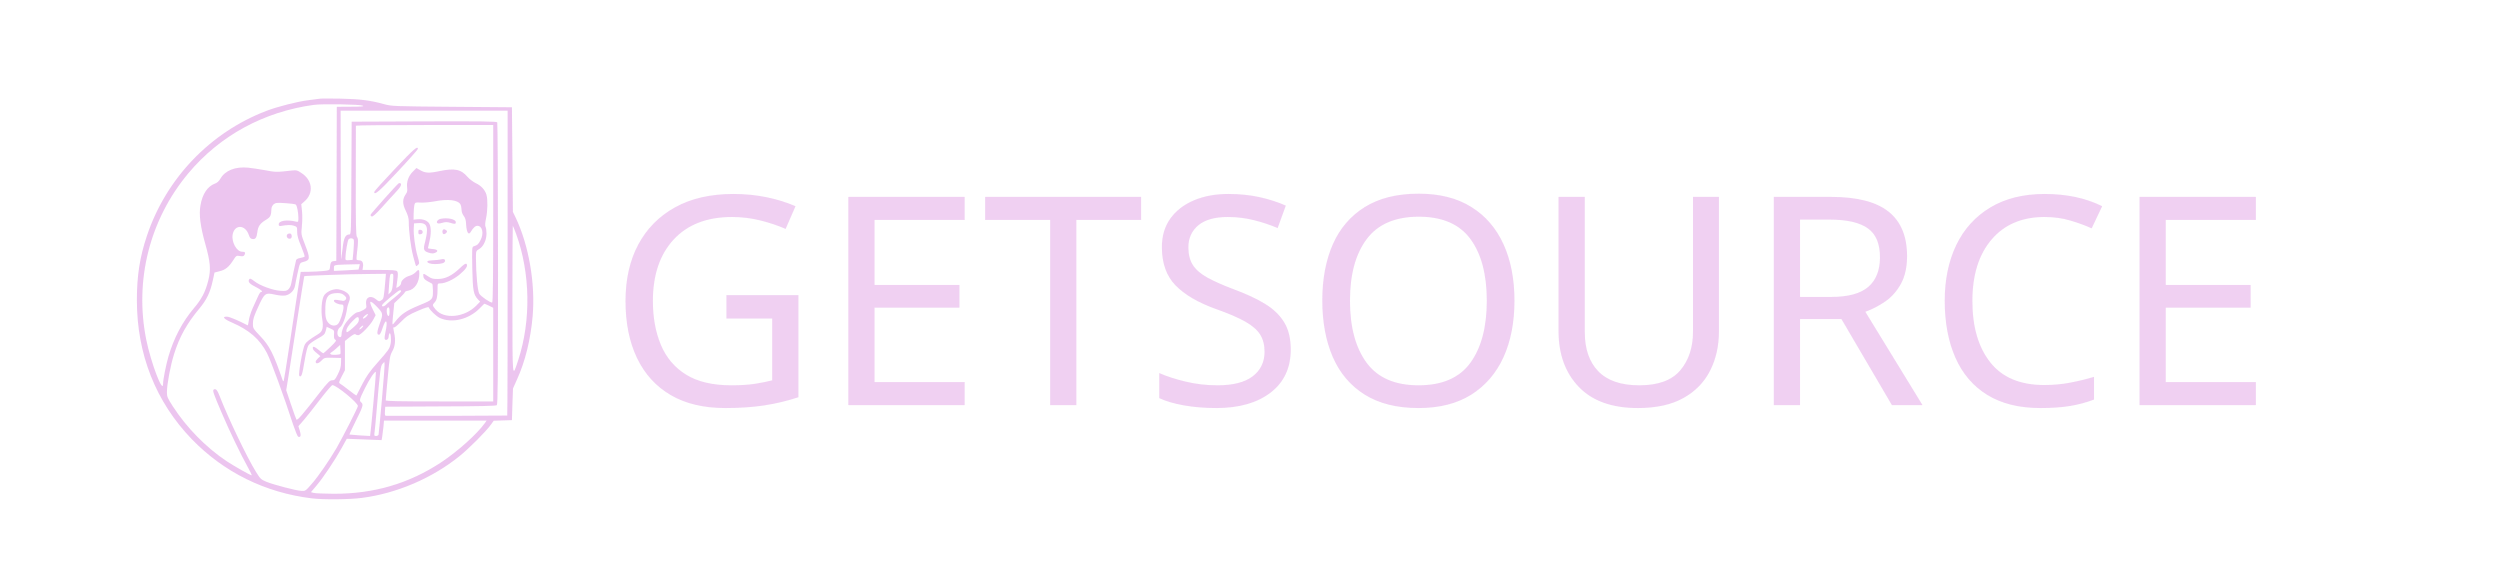
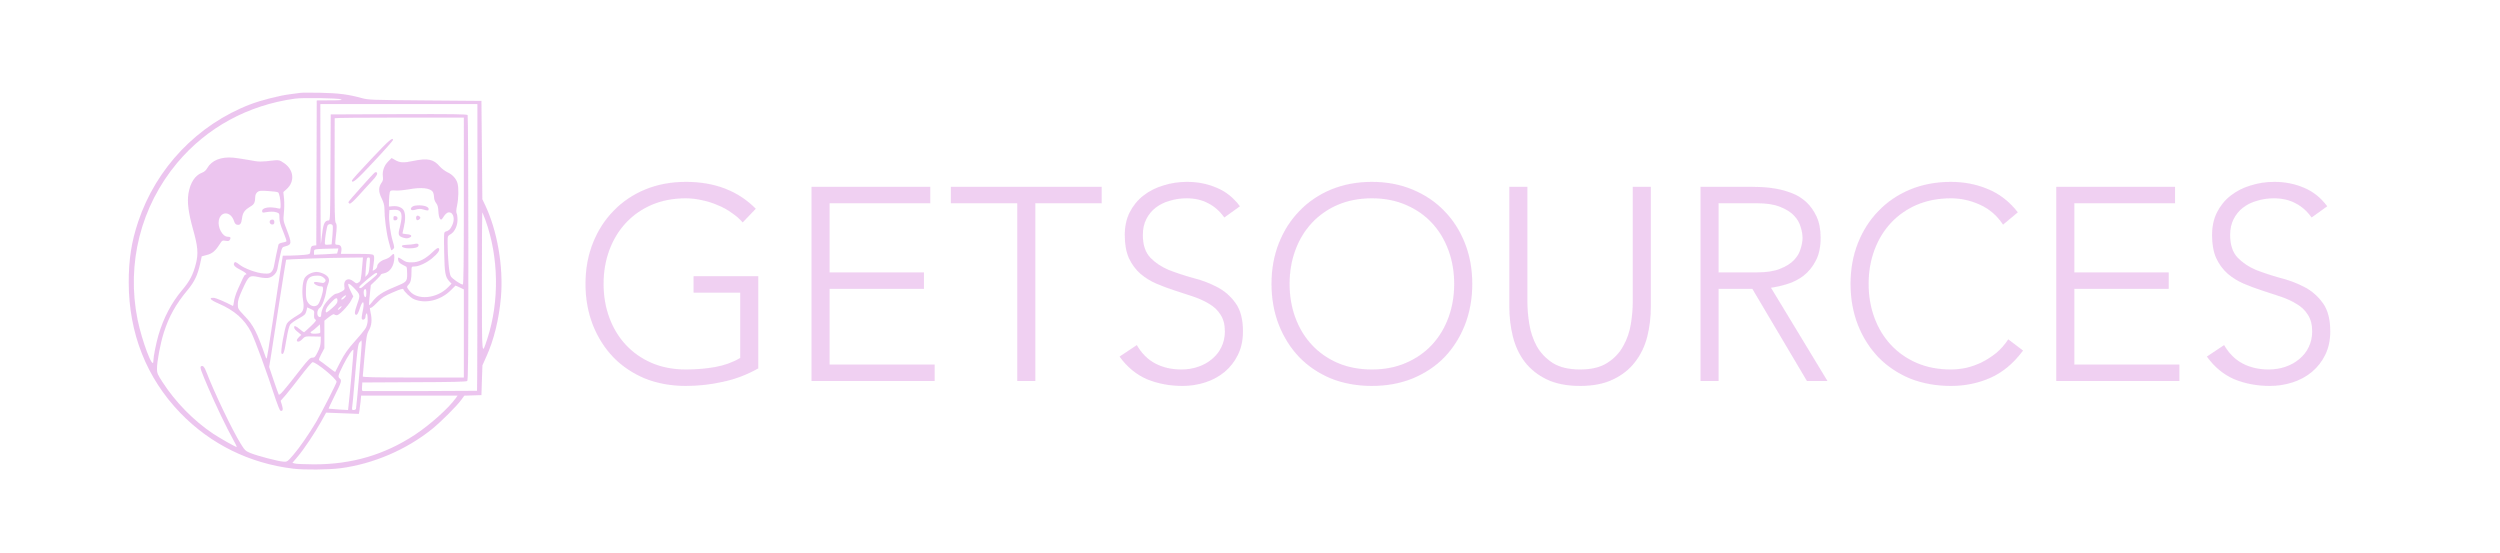
- <svg xmlns="http://www.w3.org/2000/svg" version="1.0" width="1200pt" height="282pt" viewBox="0 0 1200 282" preserveAspectRatio="xMidYMid" id="svg23">
+ <svg xmlns="http://www.w3.org/2000/svg" version="1.0" width="1276pt" height="282pt" viewBox="0 0 1276 282" preserveAspectRatio="xMidYMid" id="svg23">
  <defs id="defs23" />
  <g transform="matrix(0.1,0,0,-0.1,11.07692,1022.769)" fill="#000000" stroke="none" id="g23" style="fill:#e6b4ea;fill-opacity:0.768">
    <path d="m 1422.876,9753.753 c -6.449,-0.921 -29.943,-4.146 -52.977,-6.91 -52.516,-6.449 -148.795,-30.864 -202.692,-51.594 -269.95,-103.65 -480.934,-324.308 -573.067,-600.246 -34.089,-101.807 -47.909,-191.637 -47.909,-308.185 0,-258.894 90.751,-488.305 263.5,-667.043 153.862,-158.929 352.409,-257.051 576.292,-284.23 57.122,-6.91 180.581,-5.528 241.388,2.303 167.221,22.112 335.364,93.976 467.575,200.389 46.527,37.775 127.144,118.391 150.177,150.637 l 13.82,19.348 43.763,1.382 43.763,1.382 2.303,76.01 2.764,76.01 19.348,43.302 c 39.157,85.684 65.414,192.558 75.088,304.499 13.359,155.705 -18.427,339.51 -81.538,472.181 l -13.359,27.64 -2.303,251.062 -2.303,251.062 -287.915,2.303 c -279.623,2.303 -288.837,2.764 -324.769,12.438 -66.336,18.427 -116.548,24.876 -209.602,26.719 -49.291,0.921 -94.897,0.921 -101.346,-0.461 z m 207.299,-33.168 c 8.753,-3.685 -4.146,-5.067 -56.201,-5.067 l -68.178,-0.461 -0.921,-369.453 -1.382,-369.914 -12.438,-1.382 c -12.899,-1.382 -15.663,-5.989 -18.427,-33.168 -1.382,-10.595 -3.685,-11.517 -31.325,-14.281 -16.584,-1.843 -47.909,-3.225 -69.56,-3.685 l -39.157,-0.461 -12.899,-81.538 c -6.91,-45.145 -24.415,-162.615 -39.617,-261.197 -14.741,-98.122 -28.101,-180.12 -29.483,-181.502 -1.382,-0.921 -3.685,0.461 -4.607,4.146 -44.684,129.447 -63.111,165.379 -108.717,212.827 -33.629,35.471 -34.089,36.853 -34.089,59.886 0,19.348 5.067,35.011 25.337,79.234 30.865,66.796 33.629,69.1 80.616,58.965 20.269,-4.607 39.617,-5.989 50.212,-4.146 23.033,4.607 42.381,23.955 46.066,46.988 1.382,9.674 7.371,38.696 12.899,63.572 10.135,45.606 10.135,46.066 26.258,50.212 34.089,8.753 34.55,16.123 8.753,83.38 -18.887,48.831 -18.887,49.291 -15.202,87.066 2.303,20.73 2.764,53.437 0.921,72.324 l -3.685,34.55 15.663,13.82 c 44.684,39.157 38.696,100.425 -13.359,134.975 -21.191,14.281 -24.876,15.202 -48.37,12.899 -70.942,-8.292 -77.852,-8.292 -127.143,1.382 -27.64,5.067 -64.954,10.595 -82.459,12.438 -61.268,5.528 -109.638,-13.359 -132.211,-52.516 -6.449,-11.517 -15.663,-20.269 -25.337,-23.494 -36.853,-13.359 -61.729,-50.673 -70.942,-106.413 -7.371,-44.224 -0.461,-98.122 23.494,-184.266 24.415,-86.144 27.64,-123.458 14.281,-175.053 -13.82,-54.819 -31.325,-88.448 -69.56,-133.593 -55.28,-65.414 -96.279,-143.727 -122.076,-232.636 -11.977,-41.92 -25.337,-109.638 -25.337,-129.447 0,-52.055 -58.044,99.964 -80.616,210.984 -57.583,285.151 16.123,577.213 201.771,799.253 151.098,180.581 361.161,295.286 602.089,328.454 39.617,5.528 220.198,2.764 234.939,-3.685 z m 695.604,-347.341 c 0.461,-756.872 -0.461,-1138.763 -1.843,-1140.145 -0.921,-0.921 -532.068,-2.303 -579.977,-1.382 -6.91,0 -8.292,3.225 -6.91,22.112 l 1.382,21.651 264.421,1.382 c 186.108,0.461 266.264,2.303 270.871,5.989 5.067,4.607 5.989,120.694 5.989,678.559 0,369.914 -1.843,675.795 -3.685,679.02 -3.225,4.607 -76.47,5.528 -351.487,4.607 l -347.341,-1.382 -1.382,-270.41 c -0.921,-257.512 -1.382,-270.871 -9.213,-270.871 -19.348,0 -27.179,-15.663 -32.707,-65.414 -3.225,-26.258 -6.449,-50.673 -6.91,-54.358 -0.921,-3.685 -1.843,155.244 -2.303,353.791 l -0.461,360.24 h 400.778 400.778 z m -69.1,-171.828 c 0,-305.421 -1.382,-426.115 -5.067,-426.115 -11.056,0 -54.358,29.943 -61.729,42.381 -8.292,13.82 -15.663,92.594 -16.123,170.446 0,35.011 0,35.011 15.663,44.224 20.269,11.977 35.011,42.842 35.011,74.167 0,13.359 -1.843,27.64 -4.607,32.247 -2.764,5.989 -2.303,18.887 2.303,40.078 7.831,37.314 8.753,88.908 2.303,113.323 -6.91,23.955 -25.797,44.684 -52.055,56.662 -11.977,5.989 -29.483,18.887 -38.696,29.483 -31.325,36.853 -61.729,43.303 -134.514,28.101 -51.594,-11.056 -69.1,-9.674 -94.897,5.528 l -16.123,9.213 -17.966,-17.966 c -20.269,-20.269 -30.404,-48.831 -26.719,-76.931 1.843,-13.82 0.461,-21.651 -6.91,-31.325 -16.123,-23.033 -16.123,-46.066 0.461,-79.234 10.135,-20.73 14.281,-35.932 14.281,-51.594 0,-46.066 9.674,-122.537 21.191,-166.3 6.449,-24.415 12.438,-46.066 13.82,-46.988 0.921,-1.382 5.528,1.382 9.674,5.528 6.91,6.91 6.91,9.674 -2.303,40.999 -11.977,40.538 -20.269,103.65 -18.427,134.975 l 1.382,23.033 19.809,1.382 c 30.404,2.303 42.381,-7.831 42.381,-35.011 0,-11.977 -4.146,-36.392 -8.753,-53.898 -10.595,-37.775 -7.831,-45.606 17.966,-53.437 14.281,-4.146 21.191,-4.146 30.404,0 17.505,7.831 11.056,16.584 -13.359,17.966 -11.977,0.921 -21.651,2.764 -21.651,4.607 0.461,1.843 3.225,15.663 6.91,30.864 8.753,35.471 8.753,68.639 0,85.223 -7.831,15.663 -31.786,24.876 -58.044,22.112 l -17.966,-1.843 0.461,30.404 c 0.461,16.584 1.843,35.011 3.685,41.46 3.225,11.056 5.067,11.517 30.865,10.135 14.741,-0.921 43.763,1.843 64.032,5.528 66.336,12.899 114.245,7.371 126.222,-14.741 2.764,-5.528 5.067,-16.584 5.067,-25.337 0,-9.213 4.146,-21.191 10.135,-29.022 7.831,-9.674 11.056,-20.73 11.977,-44.224 2.303,-34.55 11.517,-50.212 21.191,-34.089 12.438,20.73 22.573,30.404 32.707,30.404 23.954,0 32.246,-36.392 15.202,-68.639 -10.135,-20.269 -15.202,-24.415 -33.168,-29.943 -7.831,-2.764 -8.292,-8.292 -6.449,-105.492 2.303,-108.717 5.528,-125.761 27.64,-149.716 l 10.135,-10.135 -18.427,-18.887 c -56.201,-57.583 -155.244,-67.257 -195.322,-18.887 -16.123,19.809 -16.584,21.651 -5.067,33.629 10.595,11.517 14.281,28.561 14.281,64.493 0,27.179 0,27.179 13.82,27.179 23.033,0 60.808,17.505 90.29,40.999 31.325,26.258 43.303,43.763 35.011,52.055 -4.146,4.146 -11.977,-0.921 -32.247,-20.269 -37.314,-35.471 -69.56,-51.594 -105.031,-51.594 -23.033,-0.461 -31.325,1.843 -46.988,12.438 -23.494,15.663 -24.876,15.663 -23.033,0 0.921,-9.213 6.449,-15.663 19.808,-23.033 10.135,-5.528 20.269,-11.056 22.112,-11.977 2.303,-0.461 4.146,-16.584 4.146,-35.471 0,-40.538 -1.382,-41.92 -63.111,-67.257 -65.875,-27.179 -89.83,-43.303 -118.391,-80.156 -12.438,-15.663 -12.899,-15.663 -12.899,-4.607 0,6.449 2.303,29.943 4.607,52.516 l 4.146,41.46 25.797,24.415 c 13.82,13.359 25.337,26.258 25.337,28.561 0,2.303 6.91,5.528 15.663,6.91 31.786,5.989 53.437,39.157 53.437,82.459 0,20.269 -3.685,21.191 -18.427,5.528 -5.989,-6.449 -18.887,-13.82 -29.022,-16.584 -20.73,-5.528 -40.078,-22.573 -40.078,-35.471 0,-5.067 -5.067,-12.438 -11.517,-16.584 -6.449,-4.146 -11.517,-6.449 -11.517,-5.528 0,1.382 2.303,17.966 5.067,37.314 3.685,26.719 3.225,36.853 -0.921,41.92 -4.146,5.067 -21.651,6.449 -85.684,6.449 h -80.616 l 2.303,15.202 c 2.764,19.348 -3.685,30.864 -17.505,30.864 -5.989,0 -11.977,1.382 -12.899,3.685 -1.382,1.843 -0.461,17.966 1.843,35.471 6.449,49.291 5.989,65.875 -0.461,73.706 -4.607,5.528 -5.989,60.808 -5.528,268.567 0.461,143.727 0.461,262.579 0.461,264.882 0.461,1.843 148.795,3.225 329.836,3.225 h 329.375 z m -947.587,44.224 c 5.989,-5.989 11.977,-36.853 12.438,-62.19 0,-20.73 -0.461,-22.112 -10.135,-19.808 -44.224,11.056 -84.302,5.067 -84.302,-12.899 0,-6.449 2.764,-8.753 9.213,-7.831 30.404,5.528 49.752,5.989 63.572,1.382 15.202,-5.067 15.663,-5.989 15.663,-29.483 0,-17.505 5.067,-35.932 19.348,-69.56 10.135,-24.876 17.505,-46.988 16.584,-48.83 -1.382,-2.303 -10.595,-5.067 -20.73,-6.91 -11.056,-1.843 -18.887,-5.989 -20.269,-10.595 -4.146,-16.584 -21.191,-96.279 -23.494,-112.863 -1.382,-9.213 -7.371,-21.191 -12.899,-26.719 -8.753,-8.292 -14.281,-9.213 -40.078,-7.371 -35.471,2.303 -97.661,25.337 -122.076,44.684 -19.809,15.663 -24.415,16.584 -28.101,6.91 -4.146,-10.135 5.528,-19.808 35.932,-35.011 23.955,-11.977 34.089,-22.573 22.112,-22.573 -2.764,0 -8.753,-8.753 -13.359,-19.348 -5.067,-11.056 -16.584,-36.392 -25.797,-56.662 -9.213,-20.269 -17.966,-47.909 -19.348,-61.268 -1.382,-13.359 -4.146,-23.494 -5.528,-22.573 -40.999,21.651 -86.144,40.999 -98.122,41.46 -27.179,1.382 -17.045,-11.056 23.955,-28.561 82.459,-35.932 132.671,-79.695 167.221,-146.491 18.887,-36.853 80.616,-204.996 125.761,-344.117 10.135,-29.943 20.73,-55.74 23.954,-57.122 11.977,-4.146 14.741,5.989 7.831,28.561 l -6.91,22.112 26.719,30.404 c 14.281,17.045 49.752,61.268 78.313,99.043 28.561,37.314 54.819,67.718 58.044,67.718 19.348,0 122.537,-84.762 122.537,-100.425 0,-7.371 -74.167,-152.48 -103.65,-203.614 -34.55,-58.504 -86.144,-133.593 -117.009,-169.064 -30.404,-35.011 -31.786,-35.932 -50.673,-34.55 -26.258,1.382 -134.514,29.943 -168.143,43.763 -25.337,10.595 -29.022,13.82 -49.752,47.449 -43.763,70.482 -134.975,261.658 -174.592,364.386 -10.595,28.101 -18.427,36.853 -28.101,30.864 -6.449,-4.146 -2.303,-17.505 35.932,-106.874 38.235,-89.369 94.897,-207.76 128.065,-266.725 11.977,-21.191 19.809,-38.235 17.966,-38.235 -5.989,0 -83.38,43.763 -119.773,67.718 -99.504,66.336 -192.097,160.772 -258.894,263.961 -25.337,39.157 -28.101,46.066 -28.101,67.257 0,37.775 17.045,128.525 34.55,183.805 25.797,81.998 60.808,145.57 121.615,218.355 35.932,43.303 51.594,76.931 64.493,135.896 l 7.831,36.392 24.876,6.449 c 28.101,6.91 44.224,20.269 65.414,53.437 13.82,21.651 14.741,22.112 31.786,19.348 14.281,-2.303 17.966,-1.382 22.112,5.989 5.528,10.595 2.303,14.741 -11.977,14.741 -25.797,0 -51.595,46.988 -45.145,82.459 9.213,49.752 60.808,48.37 77.392,-1.843 5.067,-14.281 9.213,-18.887 18.427,-19.808 13.82,-1.843 19.348,6.449 23.033,35.011 3.225,26.258 12.899,40.078 40.078,56.662 23.033,13.82 25.797,20.269 27.179,52.516 0,8.292 4.607,17.045 10.595,22.573 9.213,7.371 15.663,8.292 56.662,5.528 25.337,-1.382 47.449,-4.607 49.752,-6.91 z m 1057.686,-140.963 c 68.178,-188.873 71.864,-415.059 10.135,-604.853 -29.483,-88.908 -27.64,-105.492 -28.101,288.376 0,195.322 0.921,355.633 1.843,355.633 0.921,0 8.292,-17.505 16.123,-39.157 z m -779.445,-28.101 c 1.382,-4.146 0.921,-27.179 -1.382,-51.594 l -4.146,-44.684 -17.045,-1.382 c -16.123,-1.382 -17.505,-0.461 -17.505,10.135 0,22.573 10.135,83.38 14.741,89.369 6.91,7.831 21.651,6.91 25.337,-1.843 z m 26.258,-129.447 c -1.843,-7.371 -3.225,-13.359 -3.685,-13.359 -0.461,-0.461 -26.718,-1.843 -58.965,-3.685 l -58.965,-2.764 v 13.359 c 0,12.899 1.382,13.82 19.809,15.663 10.595,0.921 38.696,1.843 62.19,2.303 l 42.381,0.921 z m 125.301,-66.796 c -7.371,-85.223 -7.831,-86.605 -19.348,-93.976 -10.135,-6.91 -11.977,-6.449 -25.337,4.607 -26.719,22.573 -52.977,9.213 -47.449,-24.876 2.764,-15.663 1.382,-17.505 -14.281,-26.719 -9.213,-5.528 -20.73,-10.135 -25.797,-10.135 -13.82,0 -54.819,-40.999 -66.796,-66.796 -5.989,-12.438 -11.056,-29.943 -11.056,-37.775 0,-10.135 -2.303,-15.202 -6.91,-15.202 -17.505,0 -17.505,36.392 0,47.909 11.517,7.371 27.64,50.212 32.707,85.684 1.382,11.517 5.989,27.64 9.674,35.932 9.674,22.112 3.225,37.775 -21.651,50.673 -11.056,5.528 -27.64,10.135 -36.853,10.135 -24.876,-0.461 -53.437,-15.202 -62.65,-33.168 -10.135,-19.808 -13.82,-70.482 -7.371,-109.177 6.91,-40.538 2.303,-59.886 -16.584,-71.864 -45.145,-27.64 -58.965,-38.235 -66.336,-50.673 -10.595,-18.427 -33.168,-145.109 -26.718,-151.559 9.213,-9.213 14.281,5.067 24.876,70.942 7.371,43.763 13.82,69.56 19.809,77.392 5.067,6.449 23.954,20.269 42.842,30.404 30.864,17.045 34.55,20.73 39.157,37.775 l 4.607,18.887 18.427,-8.292 c 17.505,-7.831 17.966,-8.753 16.584,-28.561 -0.921,-15.663 0.921,-22.112 6.449,-24.876 6.449,-3.685 2.764,-9.213 -23.033,-34.089 -17.045,-16.123 -32.246,-29.943 -34.089,-30.864 -1.843,-0.461 -11.517,5.989 -22.112,15.202 -19.809,16.584 -29.022,20.269 -29.022,10.595 0,-7.831 4.146,-13.359 21.651,-27.179 l 14.741,-12.438 -11.517,-10.595 c -5.989,-5.528 -11.056,-12.899 -11.056,-16.123 0,-11.977 13.359,-9.674 27.179,4.607 14.281,14.741 15.202,15.202 54.819,14.281 l 40.078,-0.921 -0.461,-24.876 c -0.461,-17.966 -4.607,-32.707 -15.202,-53.437 -12.438,-25.337 -16.123,-29.022 -27.64,-29.022 -11.056,0 -19.348,-8.292 -60.808,-60.808 -83.841,-107.796 -106.413,-134.053 -110.559,-127.143 -1.843,3.225 -13.82,36.392 -26.258,73.246 l -22.573,67.257 8.753,53.437 c 4.607,29.483 23.954,152.48 42.381,272.714 18.887,120.694 34.55,220.198 35.471,221.119 2.764,2.303 217.434,10.135 310.027,10.595 l 81.998,0.921 z m 36.853,-6.91 c -2.764,-31.786 -5.067,-42.381 -12.899,-49.752 l -9.213,-9.213 3.225,46.066 c 3.685,50.673 4.146,52.976 14.741,52.976 6.449,0 6.91,-5.528 4.146,-40.078 z m 38.696,-43.763 c 0,-3.225 -14.741,-17.045 -32.246,-30.865 -17.966,-13.82 -35.932,-29.022 -40.078,-33.629 -8.753,-9.674 -21.191,-11.056 -18.887,-1.843 1.843,7.371 77.392,70.942 85.684,71.403 2.764,0.461 5.528,-2.303 5.528,-5.067 z m -273.174,-19.348 c 10.595,-9.674 11.977,-12.899 7.831,-19.809 -3.225,-4.607 -9.213,-7.831 -13.82,-6.91 -5.067,0.461 -16.584,2.303 -25.797,4.146 -13.359,1.843 -17.505,0.921 -17.505,-3.685 0,-7.831 20.73,-17.966 35.471,-17.966 8.753,0 10.595,-2.303 10.595,-13.359 0,-18.887 -16.123,-68.639 -25.797,-79.234 -11.517,-12.438 -32.246,-11.056 -45.606,3.225 -14.281,15.202 -17.505,33.168 -15.663,79.695 2.303,49.752 15.202,64.032 58.044,64.493 14.281,0.461 22.573,-2.764 32.246,-10.595 z m 154.323,-52.055 c 33.168,-34.55 33.629,-35.932 17.045,-81.998 -14.741,-41.92 -15.663,-55.28 -4.146,-55.28 4.607,0 10.595,11.517 17.505,33.629 16.584,50.673 26.258,33.629 12.899,-23.033 -3.225,-14.281 -4.607,-28.561 -2.764,-31.786 5.528,-8.753 18.427,-0.921 18.427,10.595 0,5.989 1.843,13.359 4.146,16.584 5.528,9.213 10.135,-30.404 5.067,-51.134 -5.067,-22.573 -8.753,-28.101 -64.032,-90.751 -37.314,-41.92 -52.055,-63.572 -72.785,-103.65 -13.82,-27.64 -26.258,-51.134 -26.718,-52.055 -0.921,-0.921 -17.045,10.595 -35.932,25.337 -18.887,14.741 -37.775,29.022 -42.381,31.325 -7.371,4.607 -6.449,6.91 7.371,34.55 l 15.663,29.943 v 70.482 70.021 l 23.033,18.427 c 14.741,11.517 24.415,16.584 27.179,13.82 2.764,-2.764 8.292,-4.607 13.359,-4.607 11.977,0 58.505,48.37 72.324,74.628 l 11.517,21.651 -12.899,25.797 c -21.651,44.224 -16.123,50.212 16.123,17.505 z m 540.36,2.303 20.73,-10.135 v -224.804 -224.804 h -257.972 c -198.547,0 -257.972,1.382 -257.972,5.528 0,3.225 4.146,52.516 9.674,109.638 8.292,91.672 11.056,105.953 20.73,123.458 15.202,25.337 17.966,56.201 9.674,92.133 -3.685,16.123 -4.607,27.179 -2.303,24.876 3.225,-3.225 15.202,5.989 35.011,26.258 26.719,27.179 37.314,34.089 81.538,52.977 34.55,15.202 51.134,20.269 52.516,16.123 4.146,-12.438 36.392,-42.842 53.437,-50.673 58.965,-26.258 138.66,-6.449 191.176,46.988 11.517,11.517 21.191,21.651 21.651,21.651 0.461,0.461 10.595,-3.685 22.112,-9.213 z m -476.788,-29.022 c 0,-20.73 -5.528,-27.64 -11.056,-13.359 -3.685,9.674 -3.685,27.179 0.461,30.865 7.371,7.371 10.595,1.843 10.595,-17.505 z M 1647.68,8707.583 c -6.91,-6.91 -14.281,-10.595 -16.123,-8.753 -4.146,3.685 14.741,21.191 23.033,21.191 3.225,0 -0.461,-5.528 -6.91,-12.438 z m -35.932,-14.741 c 0,-10.595 -5.528,-18.427 -26.258,-36.853 -28.101,-24.876 -33.629,-27.64 -33.629,-16.123 0,11.517 9.213,25.797 29.483,46.527 22.112,23.494 30.404,24.876 30.404,6.449 z m 16.123,-37.314 c -4.607,-5.067 -10.595,-9.213 -12.899,-9.213 -2.764,0 -0.921,4.146 3.685,9.213 4.607,5.067 10.595,9.213 12.899,9.213 2.764,0 0.921,-4.146 -3.685,-9.213 z m -104.571,-126.683 c -5.067,-4.607 -39.617,-5.989 -45.145,-2.303 -5.989,4.146 -5.528,5.528 1.843,10.135 5.067,2.764 16.584,11.977 25.337,20.269 l 16.584,15.202 1.382,-21.191 c 0.921,-11.517 0.921,-21.191 0,-22.112 z m 199.007,-220.198 c -7.831,-89.369 -15.202,-164.918 -16.123,-167.682 -1.382,-3.225 -6.449,-5.989 -11.977,-5.989 -8.753,0 -9.674,1.843 -6.91,19.809 1.382,10.595 5.989,56.662 9.674,102.728 16.584,193.018 18.887,213.288 28.101,223.422 l 8.753,9.674 1.382,-9.674 c 0.921,-5.528 -5.067,-82.92 -12.899,-172.289 z m -39.157,3.225 c -6.449,-70.942 -12.899,-139.581 -14.741,-152.941 l -2.764,-23.955 -48.831,2.764 c -26.718,1.843 -49.291,3.685 -50.212,4.146 -0.921,0.921 13.359,30.404 30.864,66.336 34.089,67.718 37.314,78.313 25.797,87.987 -10.595,8.753 -8.753,14.741 17.966,68.639 23.033,46.066 47.449,81.998 52.055,77.392 0.921,-1.382 -3.685,-59.886 -10.135,-130.368 z m 532.989,-115.627 c -38.235,-52.976 -129.907,-134.975 -208.22,-187.03 -155.705,-102.728 -323.387,-152.019 -515.944,-151.559 -46.988,0.461 -90.751,1.843 -97.661,4.146 l -12.438,3.685 25.337,29.943 c 32.707,38.235 89.369,122.998 121.615,181.041 l 24.876,45.145 83.841,-3.225 83.38,-3.225 2.764,15.663 c 1.382,8.753 4.146,29.483 5.989,46.988 l 2.764,30.864 h 246.456 245.995 z" id="path1" style="fill:#e6b4ea;fill-opacity:0.768;stroke-width:0.461" />
    <path d="m 1784.958,9417.007 c -54.819,-57.583 -99.504,-107.335 -99.504,-110.559 0,-18.427 24.876,2.764 112.863,97.661 53.437,56.662 96.74,105.953 96.74,108.717 0,17.045 -19.809,-0.461 -110.099,-95.818 z" id="path2" style="fill:#e6b4ea;fill-opacity:0.768;stroke-width:0.461" />
    <path d="m 1802.463,9347.446 c -9.674,-6.91 -133.132,-145.109 -134.514,-150.637 -0.921,-3.225 1.843,-6.91 5.528,-8.292 4.607,-1.843 19.348,11.517 45.145,39.617 20.73,23.494 51.134,56.201 66.796,73.246 27.179,28.561 34.089,41.46 25.337,46.988 -1.843,0.921 -5.528,0.921 -8.292,-0.921 z" id="path3" style="fill:#e6b4ea;fill-opacity:0.768;stroke-width:0.461" />
    <path d="m 2004.695,9177.461 c -13.359,-2.764 -22.573,-14.281 -16.584,-20.269 3.225,-3.225 10.595,-3.225 23.955,0.921 14.741,4.146 23.033,4.607 36.853,0.461 23.954,-7.371 28.101,-6.91 28.101,2.764 0,14.281 -38.696,22.573 -72.324,16.123 z" id="path4" style="fill:#e6b4ea;fill-opacity:0.768;stroke-width:0.461" />
    <path d="m 2018.515,9126.788 c -7.371,-2.764 -7.831,-17.966 -0.921,-22.573 2.764,-1.382 8.292,0.461 12.438,4.607 6.449,6.449 6.449,8.292 0.921,13.82 -3.685,3.225 -9.674,5.528 -12.438,4.146 z" id="path5" style="fill:#e6b4ea;fill-opacity:0.768;stroke-width:0.461" />
    <path d="m 1897.36,9113.889 c 0,-10.135 1.843,-11.977 10.595,-10.595 6.449,0.921 10.135,4.607 10.135,10.595 0,5.989 -3.685,9.674 -10.135,10.595 -8.753,1.382 -10.595,-0.461 -10.595,-10.595 z" id="path6" style="fill:#e6b4ea;fill-opacity:0.768;stroke-width:0.461" />
    <path d="m 2003.313,8982.139 c -6.449,-1.843 -22.112,-3.225 -35.471,-3.685 -12.899,-0.461 -24.876,-2.303 -26.719,-4.607 -4.607,-7.371 14.281,-14.281 37.775,-13.82 29.483,0.461 44.684,5.067 46.527,14.281 1.843,9.213 -7.371,12.438 -22.112,7.831 z" id="path7" style="fill:#e6b4ea;fill-opacity:0.768;stroke-width:0.461" />
    <path d="m 1269.474,9103.755 c -10.135,-9.674 0.921,-25.797 14.281,-21.191 9.213,3.225 6.91,24.415 -2.764,24.415 -4.607,0 -10.135,-1.382 -11.517,-3.225 z" id="path8" style="fill:#e6b4ea;fill-opacity:0.768;stroke-width:0.461" />
  </g>
-   <text xml:space="preserve" style="font-weight:100;font-size:140px;font-family:Skia;-inkscape-font-specification:'Skia Thin';text-align:start;writing-mode:lr-tb;direction:ltr;text-anchor:start;opacity:0.8;fill:#e6b4ea;fill-opacity:0.768;stroke-width:2.025" x="291.692" y="194.462" id="text23">
-     <tspan id="tspan23" style="font-style:normal;font-variant:normal;font-weight:300;font-stretch:normal;font-family:Avenir;-inkscape-font-specification:'Avenir Light';stroke-width:2.025" x="291.692" y="194.462">GETSOURCE</tspan>
-   </text>
+   <path style="font-weight:300;font-size:140px;font-family:Avenir;-inkscape-font-specification:'Avenir Light';opacity:0.8;fill:#e6b4ea;fill-opacity:0.768;stroke-width:2.025" d="m 387.032,188.022 q -8.68,4.9 -18.06,6.86 -9.24,2.1 -18.9,2.1 -11.34,0 -20.86,-3.78 -9.38,-3.92 -16.1,-10.78 -6.72,-7 -10.5,-16.52 -3.78,-9.66 -3.78,-21 0,-11.34 3.78,-20.86 3.78,-9.52 10.5,-16.38 6.72,-7 16.1,-10.92 9.52,-3.92 20.86,-3.92 22.12,0 35.7,13.72 l -6.72,7 q -2.24,-2.66 -5.6,-4.9 -3.22,-2.38 -7.14,-3.92 -3.78,-1.68 -7.98,-2.52 -4.2,-0.98 -8.26,-0.98 -9.66,0 -17.5,3.36 -7.7,3.36 -13.16,9.24 -5.46,5.88 -8.4,13.86 -2.94,7.98 -2.94,17.22 0,9.24 2.94,17.22 2.94,7.98 8.4,13.86 5.46,5.88 13.16,9.24 7.84,3.36 17.5,3.36 7.98,0 14.98,-1.26 7,-1.26 12.74,-4.62 v -33.32 h -23.8 v -8.4 h 33.04 z M 414.192,95.342 h 60.62 v 8.4 h -51.38 v 35.28 h 48.16 v 8.4 h -48.16 v 38.64 h 53.62 v 8.4 h -62.86 z m 105,8.4 h -33.88 v -8.4 h 77 v 8.4 h -33.88 v 90.72 h -9.24 z m 61.04,72.38 q 3.64,6.3 9.38,9.38 5.88,3.08 13.3,3.08 4.62,0 8.68,-1.4 4.06,-1.4 7,-3.92 3.08,-2.52 4.76,-6.02 1.82,-3.64 1.82,-8.12 0,-5.18 -2.24,-8.54 -2.1,-3.36 -5.74,-5.46 -3.64,-2.24 -8.26,-3.78 -4.48,-1.54 -9.38,-3.08 -4.76,-1.54 -9.38,-3.5 -4.48,-1.96 -8.12,-5.04 -3.64,-3.22 -5.88,-7.98 -2.1,-4.76 -2.1,-11.76 0,-6.58 2.52,-11.62 2.66,-5.18 7,-8.54 4.48,-3.5 10.22,-5.18 5.74,-1.82 12.04,-1.82 8.12,0 14.98,2.94 7,2.8 12.04,9.52 l -7.98,5.74 q -3.5,-4.9 -8.26,-7.28 -4.62,-2.52 -11.06,-2.52 -4.48,0 -8.54,1.26 -4.06,1.12 -7.14,3.5 -2.94,2.24 -4.76,5.74 -1.82,3.5 -1.82,8.26 0,7.42 3.78,11.48 3.78,3.92 9.38,6.3 5.74,2.24 12.32,4.06 6.72,1.68 12.32,4.62 5.74,2.94 9.52,8.26 3.78,5.18 3.78,14.42 0,6.72 -2.52,11.9 -2.52,5.18 -6.86,8.82 -4.2,3.5 -9.8,5.32 -5.6,1.82 -11.62,1.82 -9.8,0 -18.06,-3.36 -8.26,-3.5 -14.14,-11.62 z m 68.74,-31.22 q 0,-11.34 3.78,-20.86 3.78,-9.52 10.5,-16.38 6.72,-7 16.1,-10.92 9.52,-3.92 20.86,-3.92 11.34,0 20.72,3.92 9.52,3.92 16.24,10.92 6.72,6.86 10.5,16.38 3.78,9.52 3.78,20.86 0,11.34 -3.78,21 -3.78,9.52 -10.5,16.52 -6.72,6.86 -16.24,10.78 -9.38,3.78 -20.72,3.78 -11.34,0 -20.86,-3.78 -9.38,-3.92 -16.1,-10.78 -6.72,-7 -10.5,-16.52 -3.78,-9.66 -3.78,-21 z m 9.24,0 q 0,9.24 2.94,17.22 2.94,7.98 8.4,13.86 5.46,5.88 13.16,9.24 7.84,3.36 17.5,3.36 9.66,0 17.36,-3.36 7.84,-3.36 13.3,-9.24 5.46,-5.88 8.4,-13.86 2.94,-7.98 2.94,-17.22 0,-9.24 -2.94,-17.22 -2.94,-7.98 -8.4,-13.86 -5.46,-5.88 -13.3,-9.24 -7.7,-3.36 -17.36,-3.36 -9.66,0 -17.5,3.36 -7.7,3.36 -13.16,9.24 -5.46,5.88 -8.4,13.86 -2.94,7.98 -2.94,17.22 z m 184.38,11.62 q 0,7.98 -1.82,15.26 -1.82,7.28 -6.16,12.88 -4.2,5.6 -11.2,8.96 -6.86,3.36 -16.94,3.36 -10.08,0 -17.08,-3.36 -6.86,-3.36 -11.2,-8.96 -4.2,-5.6 -6.02,-12.88 -1.82,-7.28 -1.82,-15.26 V 95.342 h 9.24 v 58.8 q 0,5.32 0.98,11.34 0.98,6.02 3.78,11.2 2.94,5.18 8.12,8.54 5.32,3.36 14,3.36 8.68,0 13.86,-3.36 5.32,-3.36 8.12,-8.54 2.94,-5.18 3.92,-11.2 0.98,-6.02 0.98,-11.34 V 95.342 h 9.24 z m 34.58,-17.5 h 19.6 q 7.28,0 11.76,-1.82 4.62,-1.82 7.14,-4.48 2.52,-2.66 3.36,-5.74 0.98,-3.08 0.98,-5.6 0,-2.52 -0.98,-5.6 -0.84,-3.08 -3.36,-5.74 -2.52,-2.66 -7.14,-4.48 -4.48,-1.82 -11.76,-1.82 h -19.6 z m -9.24,-43.68 h 26.04 q 1.96,0 5.32,0.14 3.36,0.14 7.28,0.84 3.92,0.7 7.98,2.24 4.06,1.54 7.28,4.48 3.22,2.94 5.32,7.42 2.1,4.48 2.1,10.92 0,7.14 -2.52,11.76 -2.38,4.62 -6.16,7.56 -3.64,2.8 -8.12,4.2 -4.48,1.4 -8.54,1.96 l 28.84,47.6 h -10.5 l -27.86,-47.04 h -17.22 v 47.04 h -9.24 z m 164.64,83.58 q -7.14,9.66 -16.52,13.86 -9.38,4.2 -20.3,4.2 -11.34,0 -20.86,-3.78 -9.38,-3.92 -16.1,-10.78 -6.72,-7 -10.5,-16.52 -3.78,-9.66 -3.78,-21 0,-11.34 3.78,-20.86 3.78,-9.52 10.5,-16.38 6.72,-7 16.1,-10.92 9.52,-3.92 20.86,-3.92 10.08,0 18.76,3.64 8.82,3.5 15.4,11.9 l -7.56,6.3 q -4.62,-7 -11.9,-10.22 -7.14,-3.22 -14.7,-3.22 -9.66,0 -17.5,3.36 -7.7,3.36 -13.16,9.24 -5.46,5.88 -8.4,13.86 -2.94,7.98 -2.94,17.22 0,9.24 2.94,17.22 2.94,7.98 8.4,13.86 5.46,5.88 13.16,9.24 7.84,3.36 17.5,3.36 3.78,0 7.84,-0.84 4.06,-0.98 7.84,-2.8 3.92,-1.96 7.42,-4.76 3.5,-2.94 6.16,-7 z m 16.94,-83.58 h 60.62 v 8.4 h -51.38 v 35.28 h 48.16 v 8.4 h -48.16 v 38.64 h 53.62 v 8.4 h -62.86 z m 85.68,80.78 q 3.64,6.3 9.38,9.38 5.88,3.08 13.3,3.08 4.62,0 8.68,-1.4 4.06,-1.4 7,-3.92 3.08,-2.52 4.76,-6.02 1.82,-3.64 1.82,-8.12 0,-5.18 -2.24,-8.54 -2.1,-3.36 -5.74,-5.46 -3.64,-2.24 -8.26,-3.78 -4.48,-1.54 -9.38,-3.08 -4.76,-1.54 -9.38,-3.5 -4.48,-1.96 -8.12,-5.04 -3.64,-3.22 -5.88,-7.98 -2.1,-4.76 -2.1,-11.76 0,-6.58 2.52,-11.62 2.66,-5.18 7,-8.54 4.48,-3.5 10.22,-5.18 5.74,-1.82 12.04,-1.82 8.12,0 14.98,2.94 7,2.8 12.04,9.52 l -7.98,5.74 q -3.5,-4.9 -8.26,-7.28 -4.62,-2.52 -11.06,-2.52 -4.48,0 -8.54,1.26 -4.06,1.12 -7.14,3.5 -2.94,2.24 -4.76,5.74 -1.82,3.5 -1.82,8.26 0,7.42 3.78,11.48 3.78,3.92 9.38,6.3 5.74,2.24 12.32,4.06 6.72,1.68 12.32,4.62 5.74,2.94 9.52,8.26 3.78,5.18 3.78,14.42 0,6.72 -2.52,11.9 -2.52,5.18 -6.86,8.82 -4.2,3.5 -9.8,5.32 -5.6,1.82 -11.62,1.82 -9.8,0 -18.06,-3.36 -8.26,-3.5 -14.14,-11.62 z" id="text23" aria-label="GETSOURCES" />
</svg>
